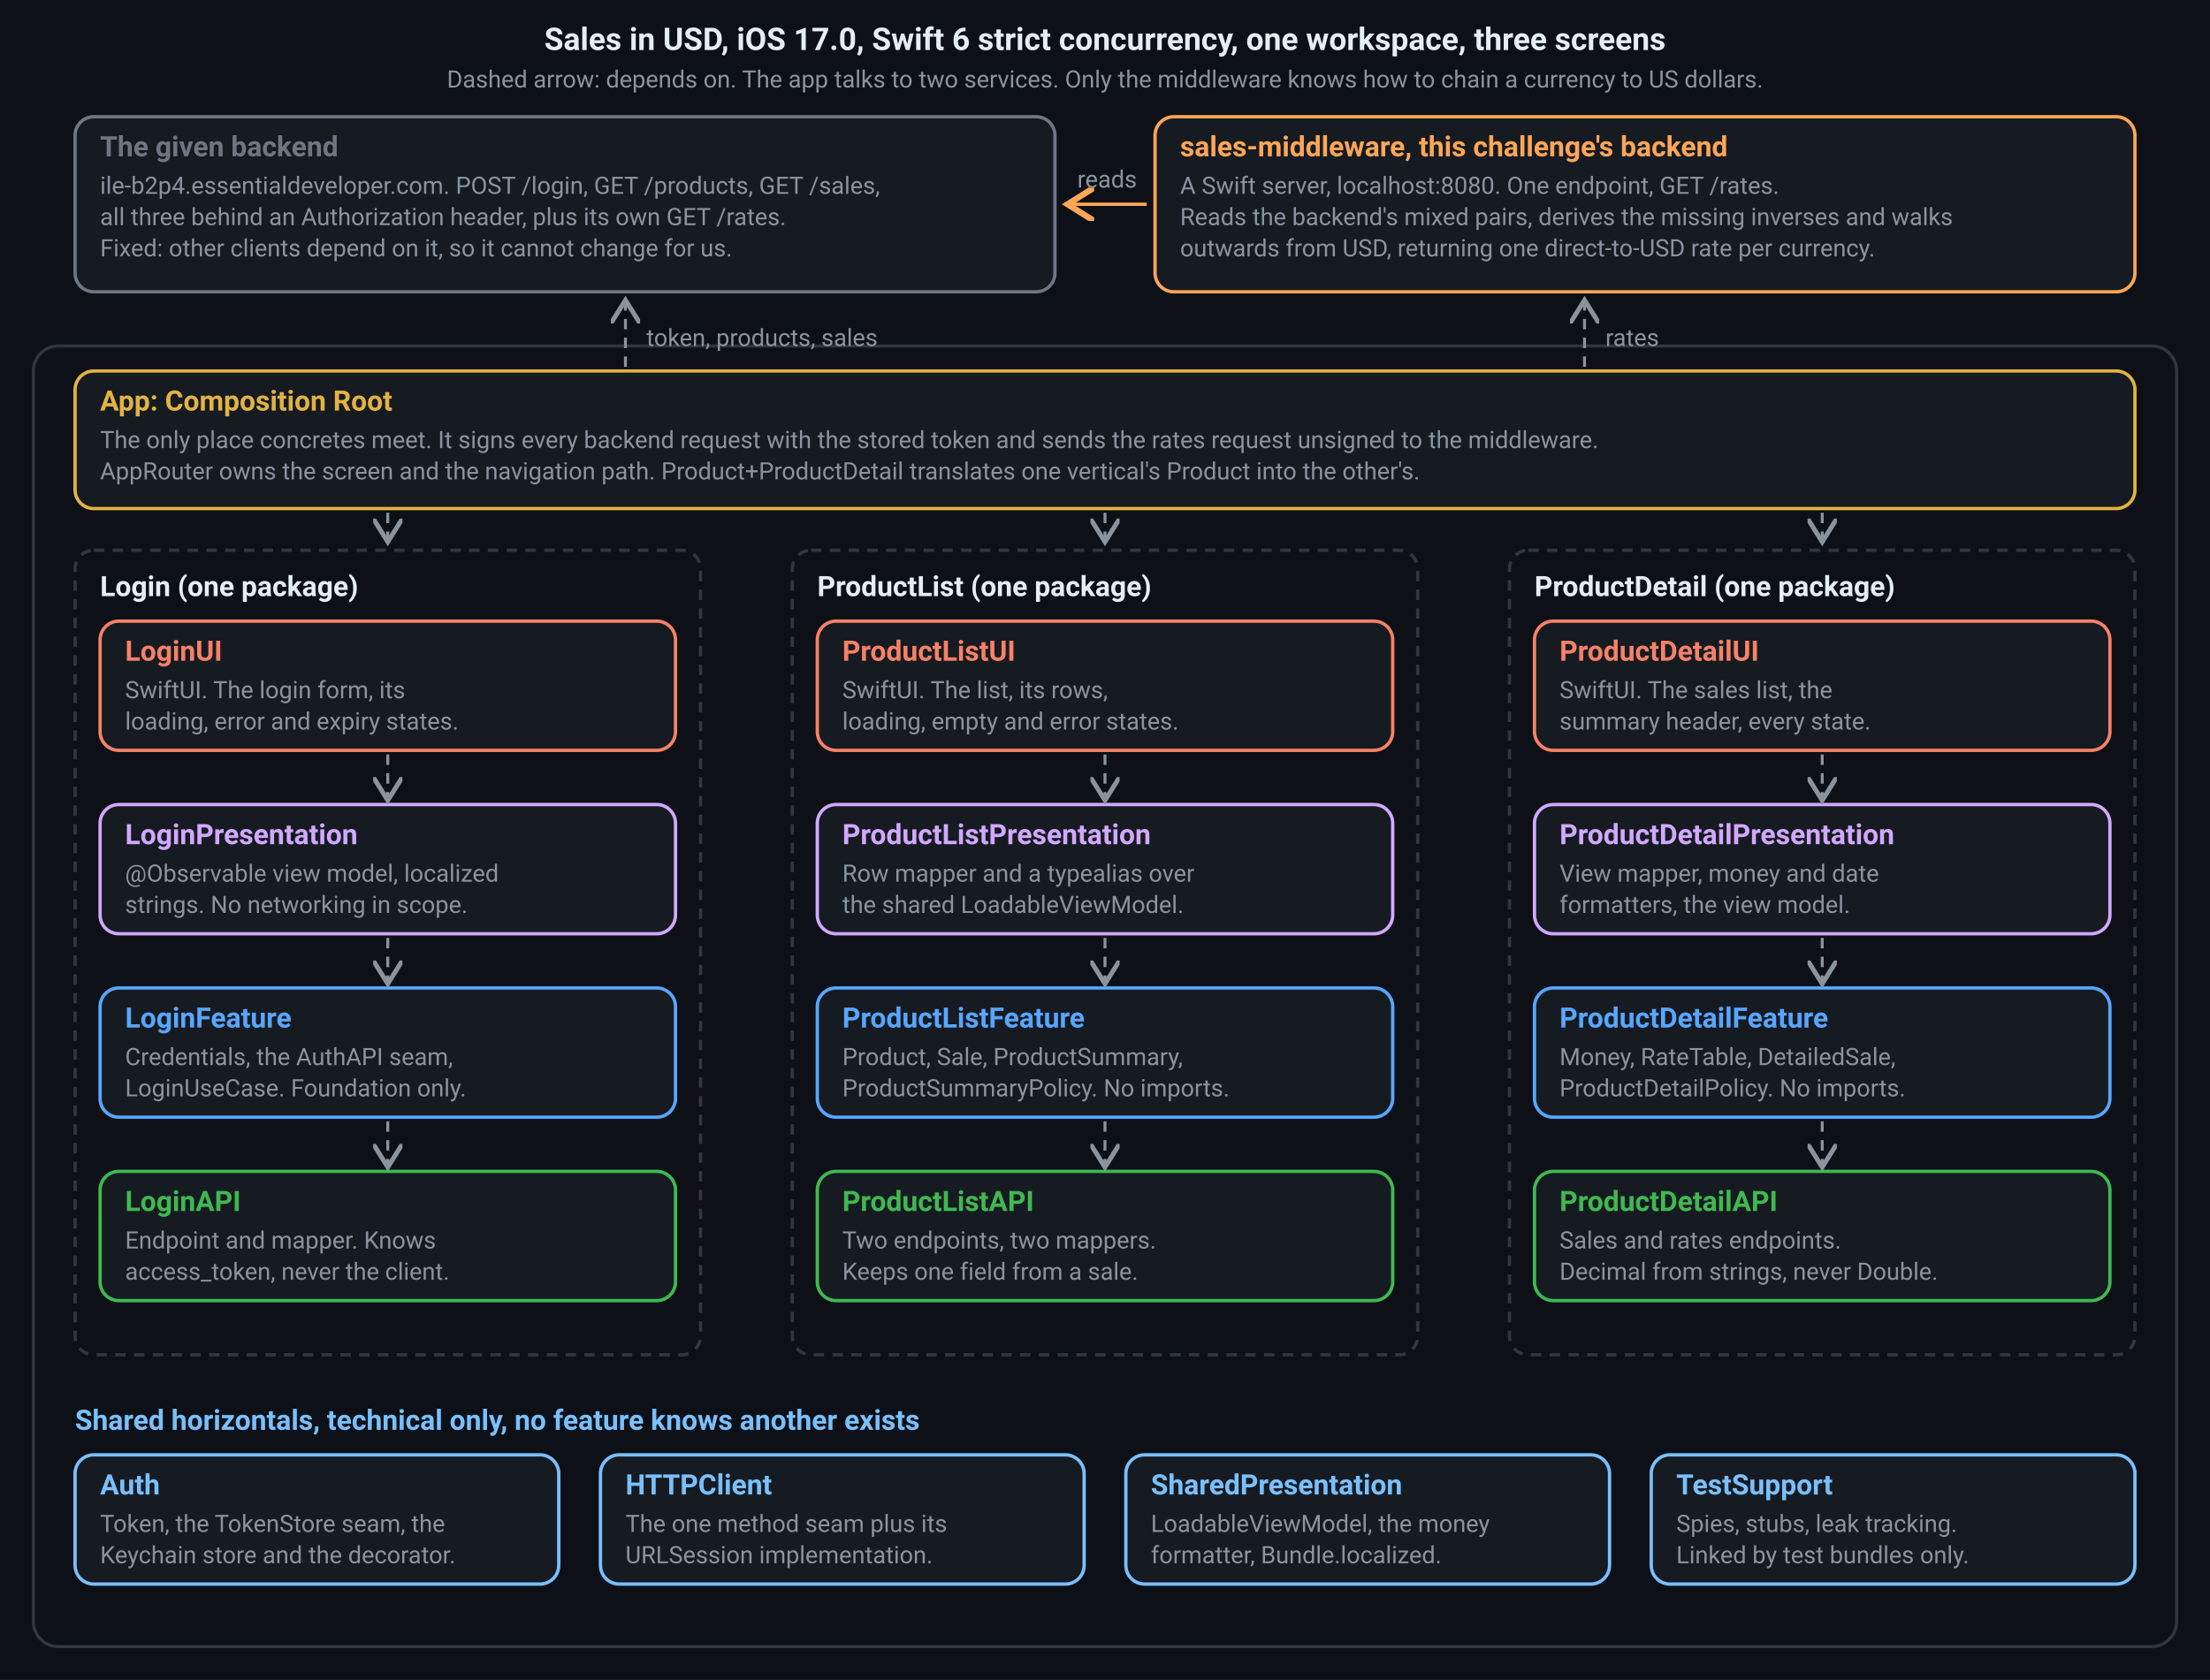
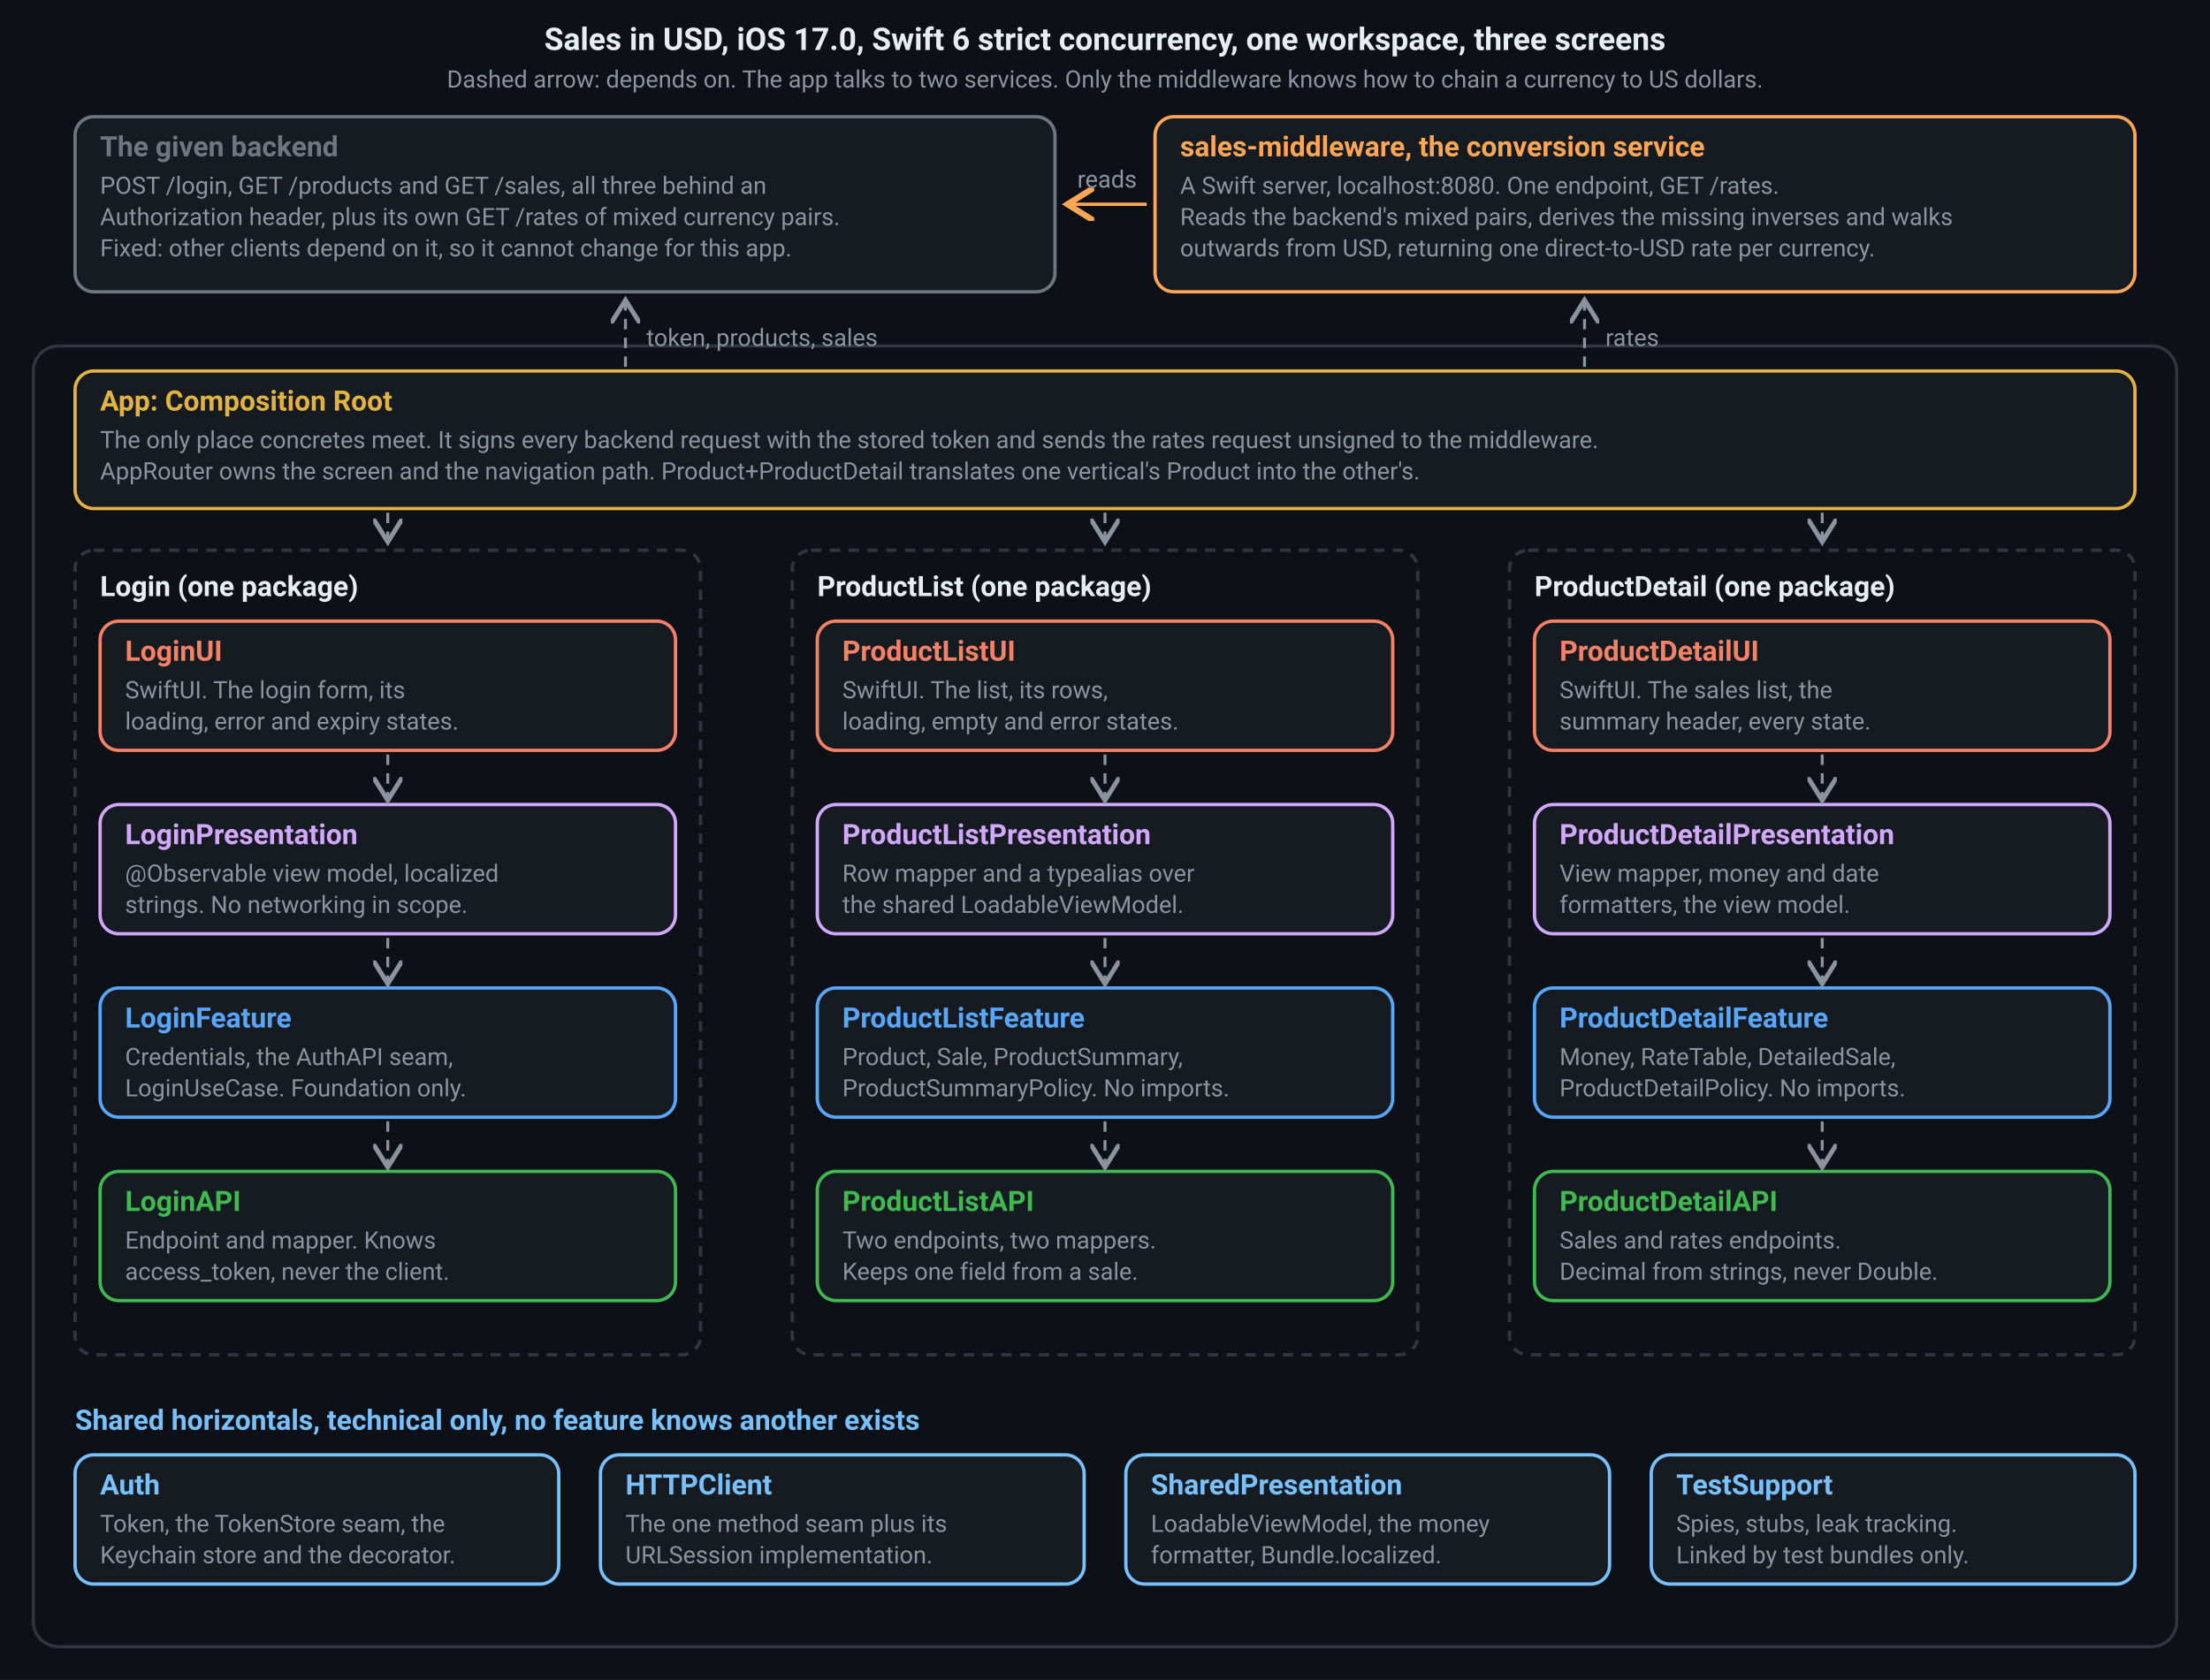
<svg xmlns="http://www.w3.org/2000/svg" viewBox="0 0 1060 806" font-family="-apple-system, BlinkMacSystemFont, 'Segoe UI', Roboto, Helvetica, Arial, sans-serif">
  <rect x="0" y="0" width="1060" height="806" fill="#0d1117" />
  <style>.h{font-size:15px;font-weight:600;fill:#e6edf3}.n{font-size:13.5px;font-weight:600}.d{font-size:11.5px;fill:#8b949e}</style>
  <defs>
    <marker id="dep" markerWidth="10" markerHeight="10" refX="8" refY="5" orient="auto">
      <path d="M0,0 L8,5 L0,10" fill="none" stroke="#8b949e" stroke-width="1.6" />
    </marker>
    <marker id="net" markerWidth="10" markerHeight="10" refX="8" refY="5" orient="auto">
      <path d="M0,0 L8,5 L0,10" fill="none" stroke="#ffa657" stroke-width="1.8" />
    </marker>
  </defs>
  <text x="530" y="24" class="h" text-anchor="middle">Sales in USD, iOS 17.0, Swift 6 strict concurrency, one workspace, three screens</text>
  <text x="530" y="42" class="d" text-anchor="middle">Dashed arrow: depends on. The app talks to two services. Only the middleware knows how to chain a currency to US dollars.</text>
  <rect x="36" y="56" width="470" height="84" rx="9" fill="#161b22" stroke="#6e7681" stroke-width="1.6" />
  <text x="48" y="75" class="n" fill="#6e7681">The given backend</text>
-   <text x="48" y="93" class="d">ile-b2p4.essentialdeveloper.com. POST /login, GET /products, GET /sales,</text>
-   <text x="48" y="108" class="d">all three behind an Authorization header, plus its own GET /rates.</text>
-   <text x="48" y="123" class="d">Fixed: other clients depend on it, so it cannot change for us.</text>
+   <text x="48" y="93" class="d">POST /login, GET /products and GET /sales, all three behind an</text>
+   <text x="48" y="108" class="d">Authorization header, plus its own GET /rates of mixed currency pairs.</text>
+   <text x="48" y="123" class="d">Fixed: other clients depend on it, so it cannot change for this app.</text>
  <rect x="554" y="56" width="470" height="84" rx="9" fill="#161b22" stroke="#ffa657" stroke-width="1.6" />
-   <text x="566" y="75" class="n" fill="#ffa657">sales-middleware, this challenge's backend</text>
+   <text x="566" y="75" class="n" fill="#ffa657">sales-middleware, the conversion service</text>
  <text x="566" y="93" class="d">A Swift server, localhost:8080. One endpoint, GET /rates.</text>
  <text x="566" y="108" class="d">Reads the backend's mixed pairs, derives the missing inverses and walks</text>
  <text x="566" y="123" class="d">outwards from USD, returning one direct-to-USD rate per currency.</text>
  <path d="M550,98 L512,98" stroke="#ffa657" stroke-width="1.6" fill="none" marker-end="url(#net)" />
  <text x="531" y="90" class="d" text-anchor="middle" fill="#ffa657">reads</text>
  <rect x="16" y="166" width="1028" height="624" rx="12" fill="#0d1117" stroke="#30363d" stroke-width="1.5" />
  <rect x="36" y="178" width="988" height="66" rx="9" fill="#161b22" stroke="#e3b341" stroke-width="1.6" />
  <text x="48" y="197" class="n" fill="#e3b341">App: Composition Root</text>
  <text x="48" y="215" class="d">The only place concretes meet. It signs every backend request with the stored token and sends the rates request unsigned to the middleware.</text>
  <text x="48" y="230" class="d">AppRouter owns the screen and the navigation path. Product+ProductDetail translates one vertical's Product into the other's.</text>
  <path d="M300,176 L300,144" stroke="#8b949e" stroke-width="1.4" stroke-dasharray="5 4" fill="none" marker-end="url(#dep)" />
  <text x="310" y="166" class="d" text-anchor="start" fill="#8b949e">token, products, sales</text>
  <path d="M760,176 L760,144" stroke="#8b949e" stroke-width="1.4" stroke-dasharray="5 4" fill="none" marker-end="url(#dep)" />
  <text x="770" y="166" class="d" text-anchor="start" fill="#8b949e">rates</text>
  <rect x="36" y="264" width="300" height="386" rx="9" fill="none" stroke="#30363d" stroke-width="1.6" stroke-dasharray="5 4" />
  <text x="48" y="286" class="n" text-anchor="start" fill="#e6edf3">Login (one package)</text>
  <rect x="48" y="298" width="276" height="62" rx="9" fill="#161b22" stroke="#f78166" stroke-width="1.6" />
  <text x="60" y="317" class="n" fill="#f78166">LoginUI</text>
  <text x="60" y="335" class="d">SwiftUI. The login form, its</text>
  <text x="60" y="350" class="d">loading, error and expiry states.</text>
  <rect x="48" y="386" width="276" height="62" rx="9" fill="#161b22" stroke="#d2a8ff" stroke-width="1.6" />
  <text x="60" y="405" class="n" fill="#d2a8ff">LoginPresentation</text>
  <text x="60" y="423" class="d">@Observable view model, localized</text>
  <text x="60" y="438" class="d">strings. No networking in scope.</text>
  <rect x="48" y="474" width="276" height="62" rx="9" fill="#161b22" stroke="#58a6ff" stroke-width="1.6" />
  <text x="60" y="493" class="n" fill="#58a6ff">LoginFeature</text>
  <text x="60" y="511" class="d">Credentials, the AuthAPI seam,</text>
  <text x="60" y="526" class="d">LoginUseCase. Foundation only.</text>
  <rect x="48" y="562" width="276" height="62" rx="9" fill="#161b22" stroke="#3fb950" stroke-width="1.6" />
  <text x="60" y="581" class="n" fill="#3fb950">LoginAPI</text>
  <text x="60" y="599" class="d">Endpoint and mapper. Knows</text>
  <text x="60" y="614" class="d">access_token, never the client.</text>
  <path d="M186,246 L186,260" stroke="#8b949e" stroke-width="1.4" stroke-dasharray="5 4" fill="none" marker-end="url(#dep)" />
  <path d="M186,362 L186,384" stroke="#8b949e" stroke-width="1.4" stroke-dasharray="5 4" fill="none" marker-end="url(#dep)" />
  <path d="M186,450 L186,472" stroke="#8b949e" stroke-width="1.4" stroke-dasharray="5 4" fill="none" marker-end="url(#dep)" />
  <path d="M186,538 L186,560" stroke="#8b949e" stroke-width="1.4" stroke-dasharray="5 4" fill="none" marker-end="url(#dep)" />
  <rect x="380" y="264" width="300" height="386" rx="9" fill="none" stroke="#30363d" stroke-width="1.6" stroke-dasharray="5 4" />
  <text x="392" y="286" class="n" text-anchor="start" fill="#e6edf3">ProductList (one package)</text>
  <rect x="392" y="298" width="276" height="62" rx="9" fill="#161b22" stroke="#f78166" stroke-width="1.6" />
  <text x="404" y="317" class="n" fill="#f78166">ProductListUI</text>
  <text x="404" y="335" class="d">SwiftUI. The list, its rows,</text>
  <text x="404" y="350" class="d">loading, empty and error states.</text>
  <rect x="392" y="386" width="276" height="62" rx="9" fill="#161b22" stroke="#d2a8ff" stroke-width="1.6" />
  <text x="404" y="405" class="n" fill="#d2a8ff">ProductListPresentation</text>
  <text x="404" y="423" class="d">Row mapper and a typealias over</text>
  <text x="404" y="438" class="d">the shared LoadableViewModel.</text>
  <rect x="392" y="474" width="276" height="62" rx="9" fill="#161b22" stroke="#58a6ff" stroke-width="1.6" />
  <text x="404" y="493" class="n" fill="#58a6ff">ProductListFeature</text>
  <text x="404" y="511" class="d">Product, Sale, ProductSummary,</text>
  <text x="404" y="526" class="d">ProductSummaryPolicy. No imports.</text>
  <rect x="392" y="562" width="276" height="62" rx="9" fill="#161b22" stroke="#3fb950" stroke-width="1.6" />
  <text x="404" y="581" class="n" fill="#3fb950">ProductListAPI</text>
  <text x="404" y="599" class="d">Two endpoints, two mappers.</text>
  <text x="404" y="614" class="d">Keeps one field from a sale.</text>
  <path d="M530,246 L530,260" stroke="#8b949e" stroke-width="1.4" stroke-dasharray="5 4" fill="none" marker-end="url(#dep)" />
  <path d="M530,362 L530,384" stroke="#8b949e" stroke-width="1.4" stroke-dasharray="5 4" fill="none" marker-end="url(#dep)" />
  <path d="M530,450 L530,472" stroke="#8b949e" stroke-width="1.4" stroke-dasharray="5 4" fill="none" marker-end="url(#dep)" />
  <path d="M530,538 L530,560" stroke="#8b949e" stroke-width="1.4" stroke-dasharray="5 4" fill="none" marker-end="url(#dep)" />
  <rect x="724" y="264" width="300" height="386" rx="9" fill="none" stroke="#30363d" stroke-width="1.6" stroke-dasharray="5 4" />
  <text x="736" y="286" class="n" text-anchor="start" fill="#e6edf3">ProductDetail (one package)</text>
  <rect x="736" y="298" width="276" height="62" rx="9" fill="#161b22" stroke="#f78166" stroke-width="1.6" />
  <text x="748" y="317" class="n" fill="#f78166">ProductDetailUI</text>
  <text x="748" y="335" class="d">SwiftUI. The sales list, the</text>
  <text x="748" y="350" class="d">summary header, every state.</text>
  <rect x="736" y="386" width="276" height="62" rx="9" fill="#161b22" stroke="#d2a8ff" stroke-width="1.6" />
  <text x="748" y="405" class="n" fill="#d2a8ff">ProductDetailPresentation</text>
  <text x="748" y="423" class="d">View mapper, money and date</text>
  <text x="748" y="438" class="d">formatters, the view model.</text>
  <rect x="736" y="474" width="276" height="62" rx="9" fill="#161b22" stroke="#58a6ff" stroke-width="1.6" />
  <text x="748" y="493" class="n" fill="#58a6ff">ProductDetailFeature</text>
  <text x="748" y="511" class="d">Money, RateTable, DetailedSale,</text>
  <text x="748" y="526" class="d">ProductDetailPolicy. No imports.</text>
  <rect x="736" y="562" width="276" height="62" rx="9" fill="#161b22" stroke="#3fb950" stroke-width="1.6" />
  <text x="748" y="581" class="n" fill="#3fb950">ProductDetailAPI</text>
  <text x="748" y="599" class="d">Sales and rates endpoints.</text>
  <text x="748" y="614" class="d">Decimal from strings, never Double.</text>
  <path d="M874,246 L874,260" stroke="#8b949e" stroke-width="1.4" stroke-dasharray="5 4" fill="none" marker-end="url(#dep)" />
  <path d="M874,362 L874,384" stroke="#8b949e" stroke-width="1.4" stroke-dasharray="5 4" fill="none" marker-end="url(#dep)" />
  <path d="M874,450 L874,472" stroke="#8b949e" stroke-width="1.4" stroke-dasharray="5 4" fill="none" marker-end="url(#dep)" />
  <path d="M874,538 L874,560" stroke="#8b949e" stroke-width="1.4" stroke-dasharray="5 4" fill="none" marker-end="url(#dep)" />
  <text x="36" y="686" class="n" text-anchor="start" fill="#79c0ff">Shared horizontals, technical only, no feature knows another exists</text>
  <rect x="36" y="698" width="232" height="62" rx="9" fill="#161b22" stroke="#79c0ff" stroke-width="1.6" />
  <text x="48" y="717" class="n" fill="#79c0ff">Auth</text>
  <text x="48" y="735" class="d">Token, the TokenStore seam, the</text>
  <text x="48" y="750" class="d">Keychain store and the decorator.</text>
  <rect x="288" y="698" width="232" height="62" rx="9" fill="#161b22" stroke="#79c0ff" stroke-width="1.6" />
  <text x="300" y="717" class="n" fill="#79c0ff">HTTPClient</text>
  <text x="300" y="735" class="d">The one method seam plus its</text>
  <text x="300" y="750" class="d">URLSession implementation.</text>
  <rect x="540" y="698" width="232" height="62" rx="9" fill="#161b22" stroke="#79c0ff" stroke-width="1.6" />
  <text x="552" y="717" class="n" fill="#79c0ff">SharedPresentation</text>
  <text x="552" y="735" class="d">LoadableViewModel, the money</text>
  <text x="552" y="750" class="d">formatter, Bundle.localized.</text>
  <rect x="792" y="698" width="232" height="62" rx="9" fill="#161b22" stroke="#79c0ff" stroke-width="1.6" />
  <text x="804" y="717" class="n" fill="#79c0ff">TestSupport</text>
  <text x="804" y="735" class="d">Spies, stubs, leak tracking.</text>
  <text x="804" y="750" class="d">Linked by test bundles only.</text>
</svg>
